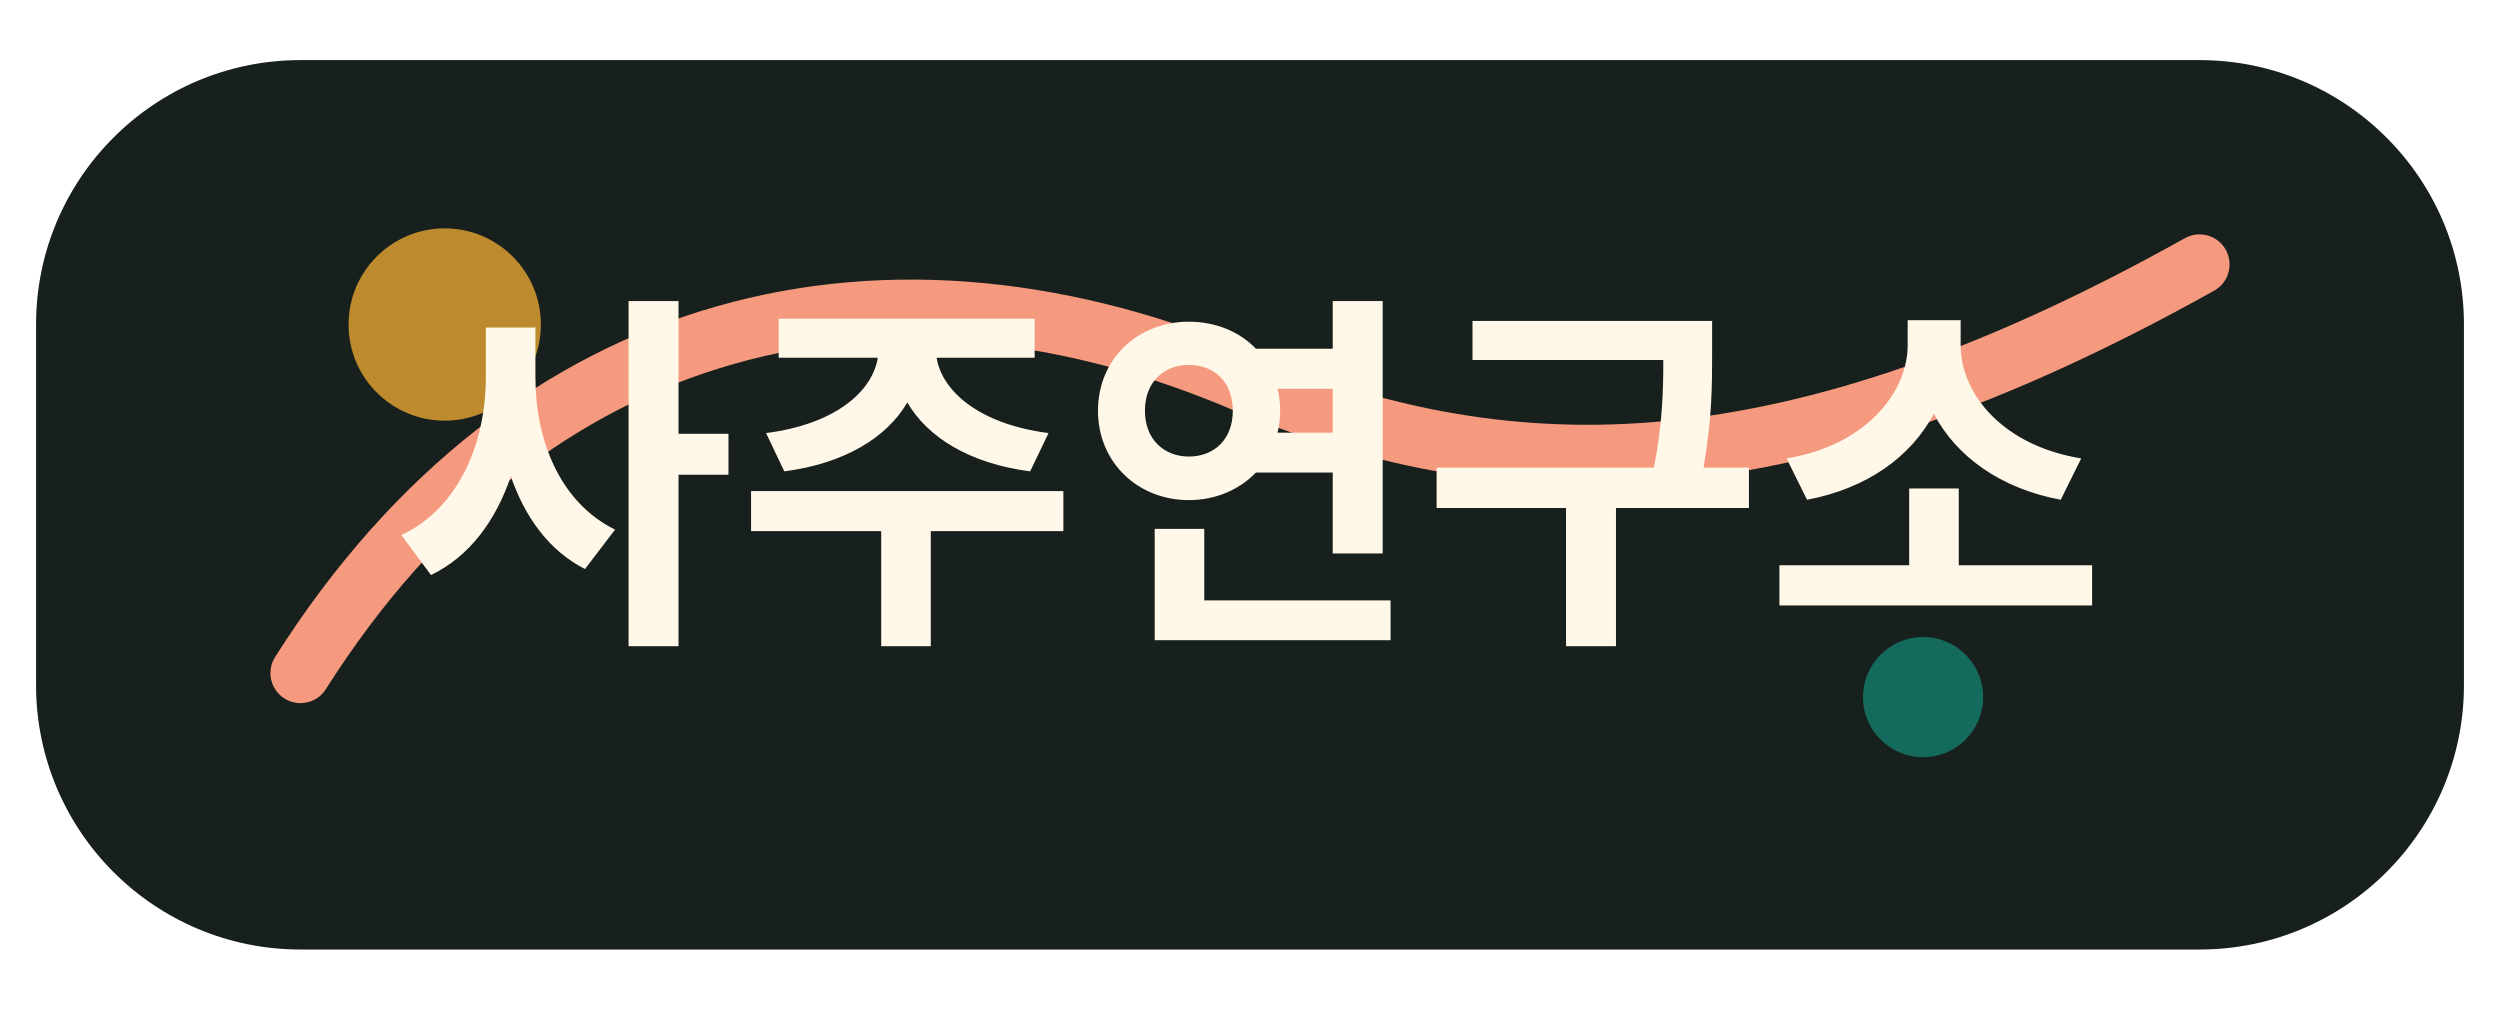
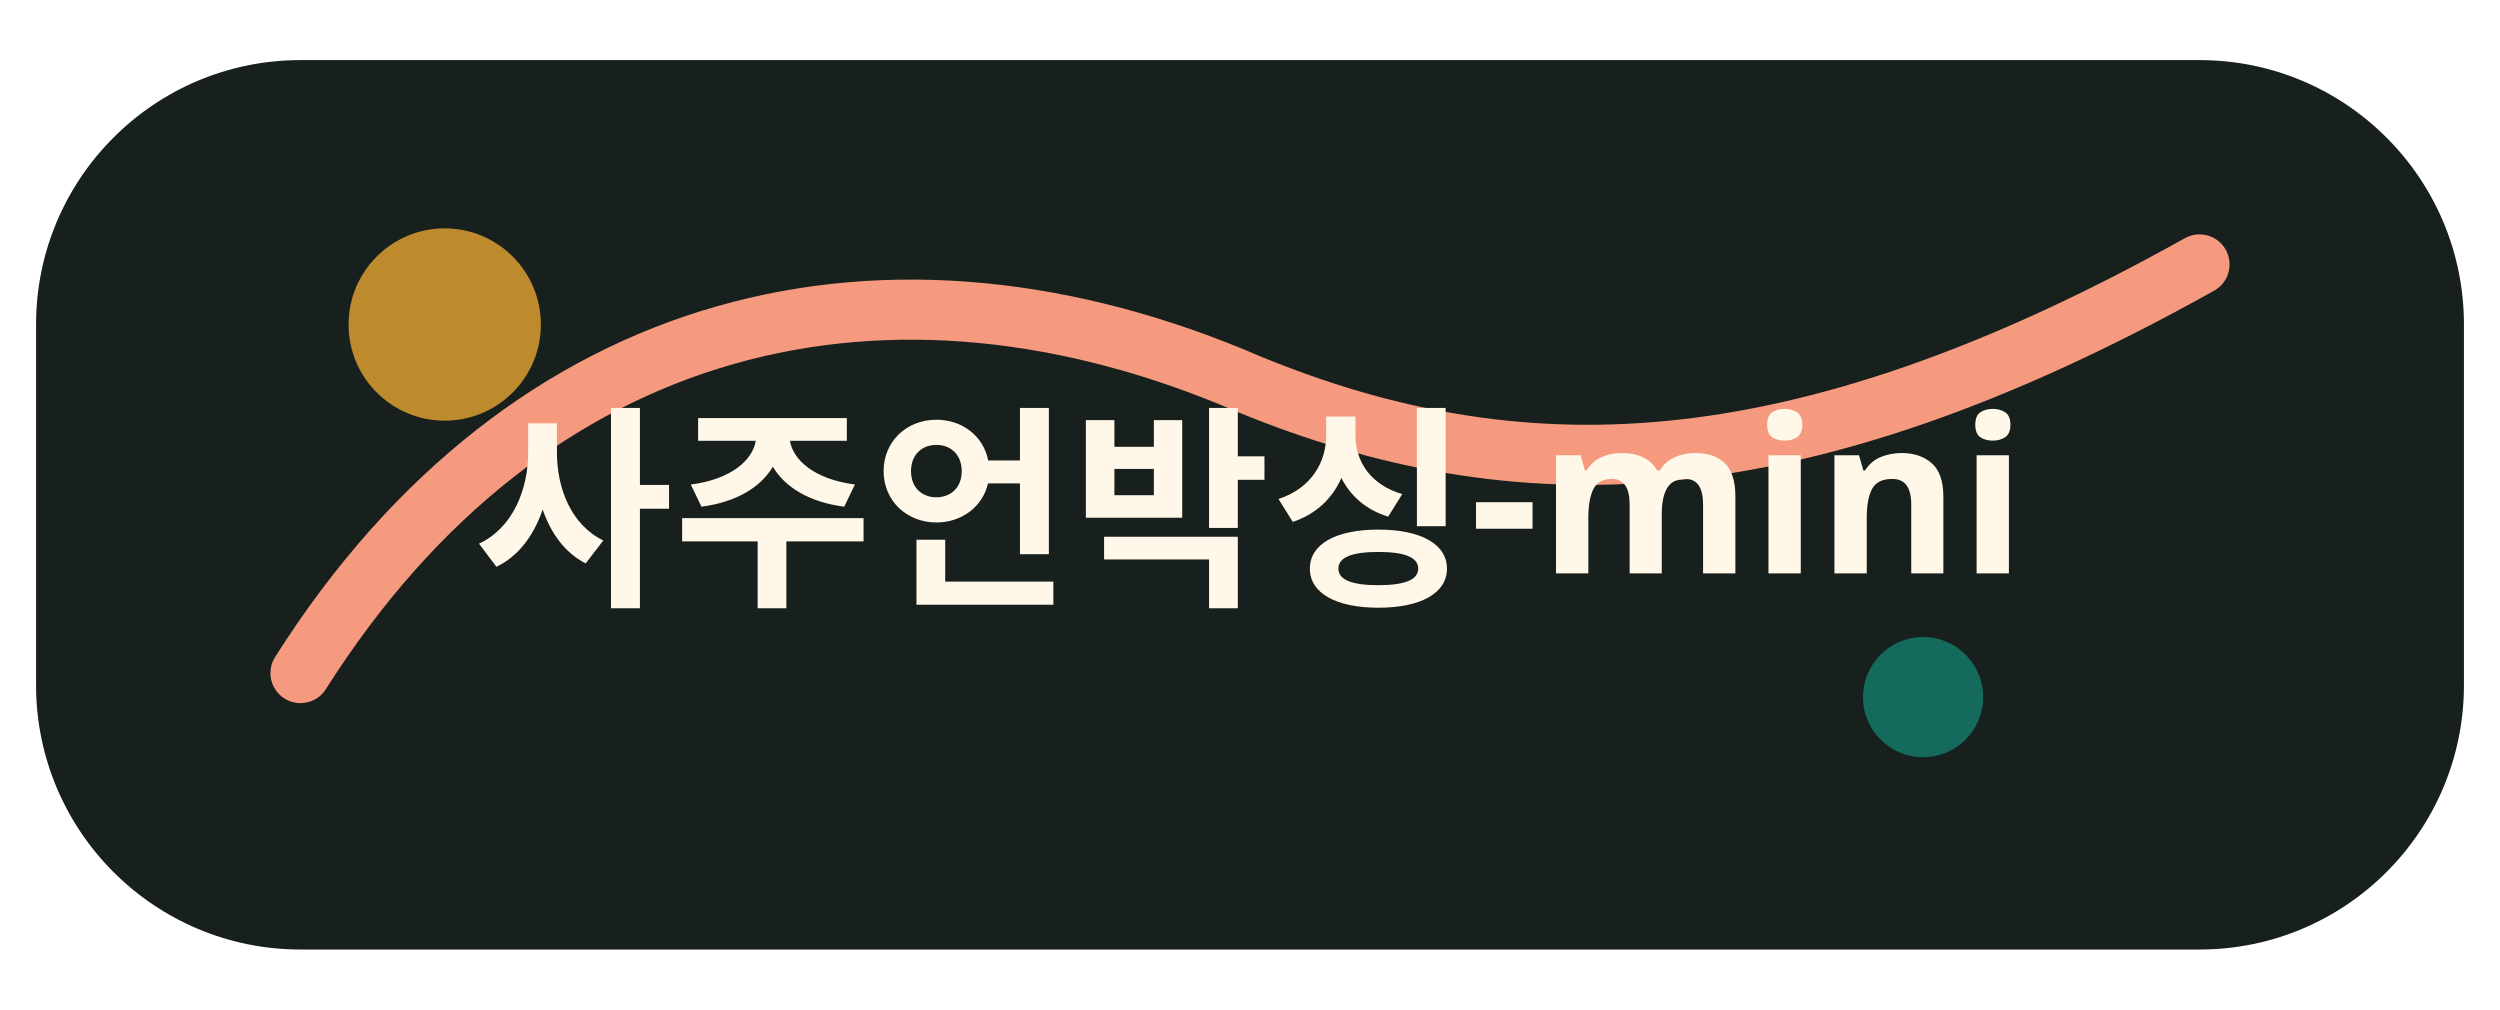
<svg xmlns="http://www.w3.org/2000/svg" viewBox="0 0 208 84" fill="none">
  <rect x="3" y="5" width="202" height="74" rx="22" fill="#17201D" />
  <path d="M25 56c19-30 49-37 79-24 22 9 45 9 79-10" stroke="#F59A7E" stroke-width="5" stroke-linecap="round" />
  <circle cx="37" cy="27" r="8" fill="#BD8B2D" />
  <circle cx="160" cy="58" r="5" fill="#146A5D" />
-   <text x="104" y="51" fill="#FFF8E8" font-size="31" font-weight="900" text-anchor="middle" font-family="Pretendard, Noto Sans KR, sans-serif">사주연구소</text>
+   <text x="104" y="49" fill="#FFF8E8" font-size="18" font-weight="900" text-anchor="middle" font-family="Pretendard, Noto Sans KR, sans-serif">사주언박싱-mini</text>
</svg>
